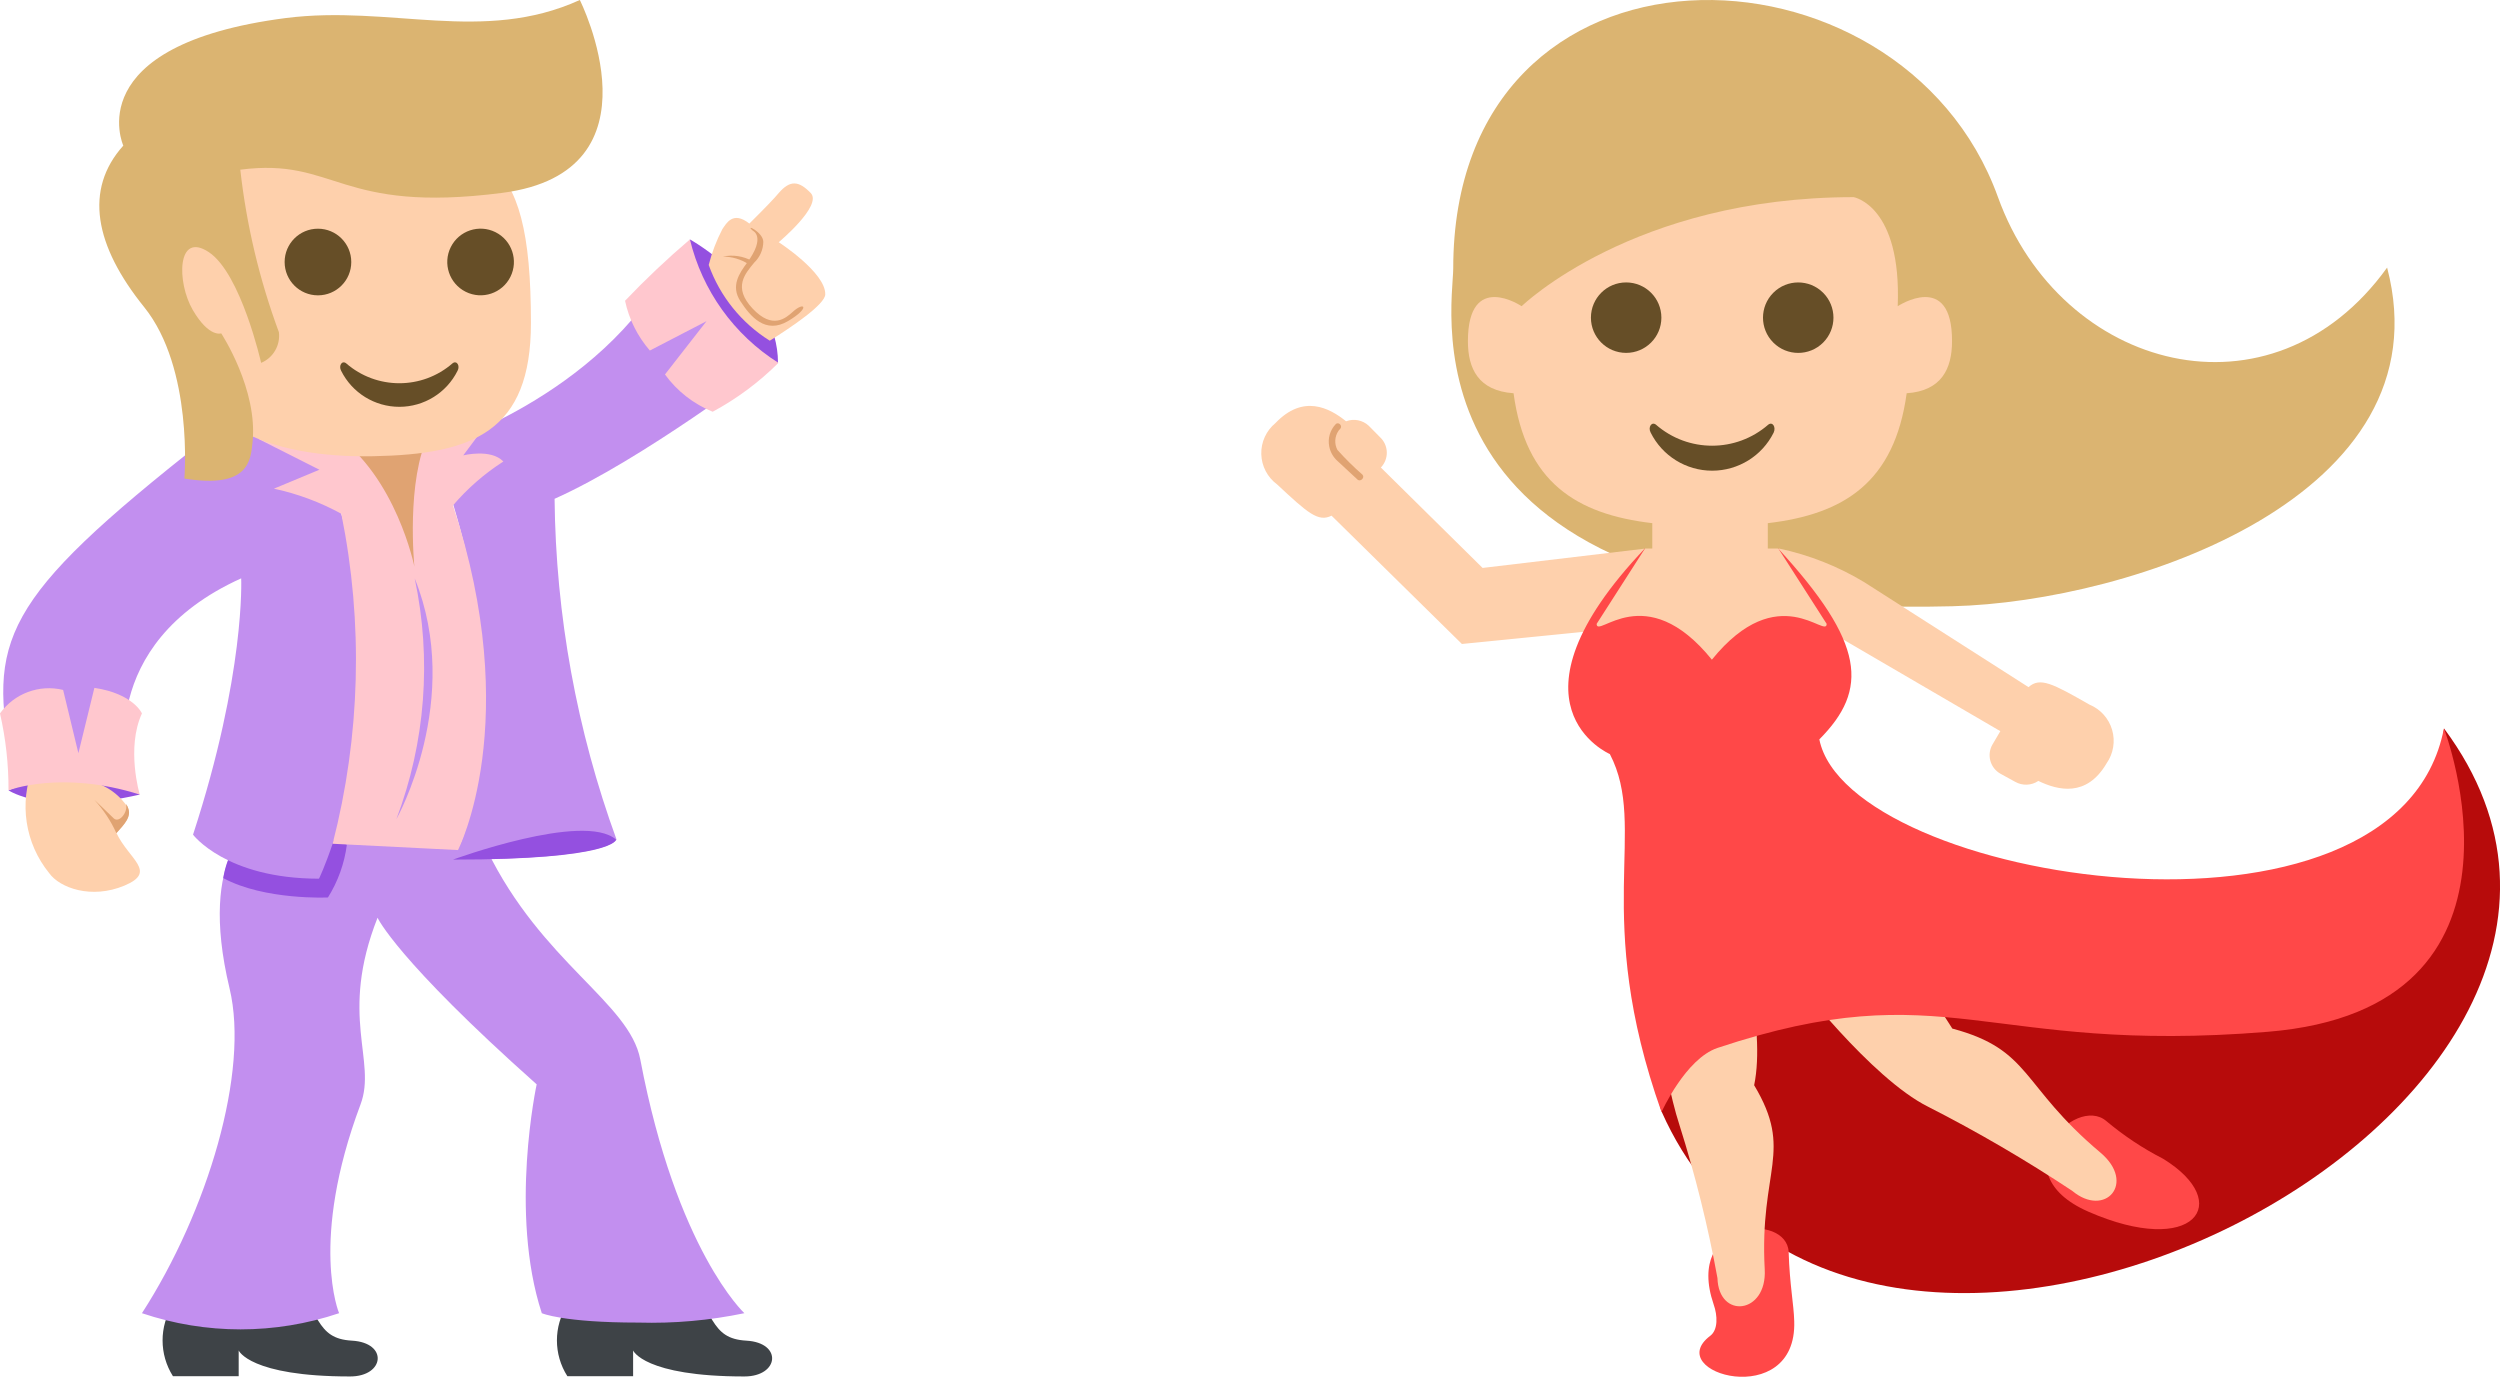
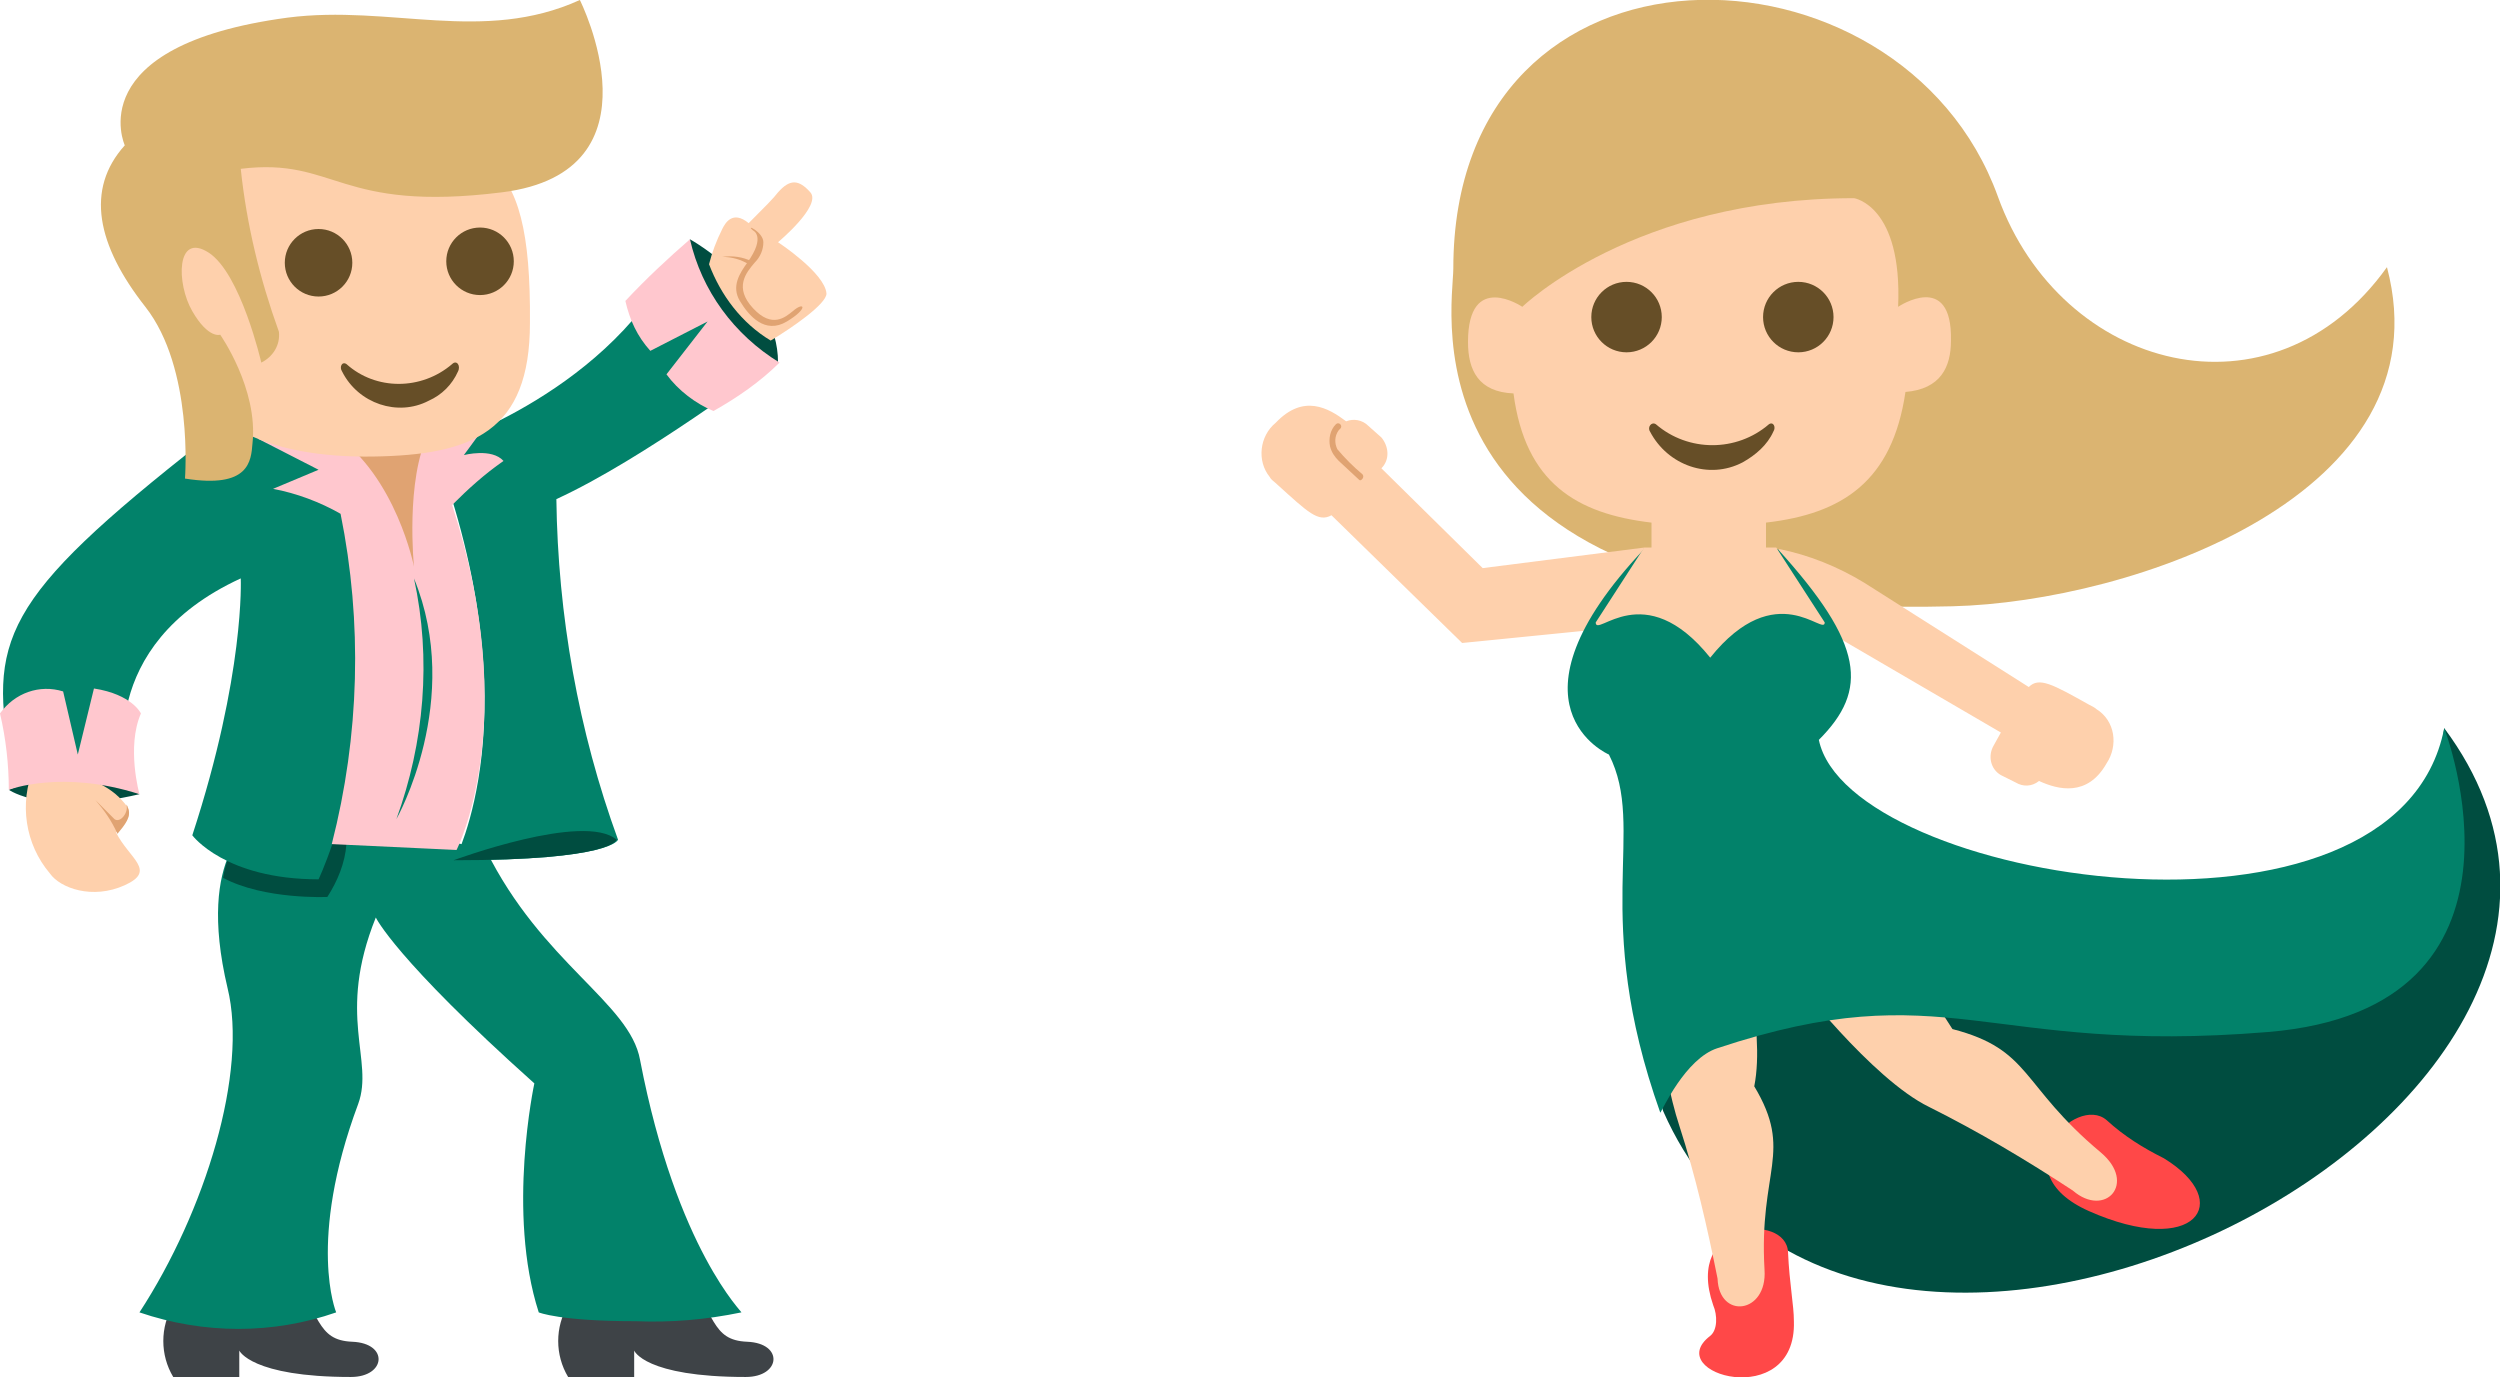
- <svg xmlns="http://www.w3.org/2000/svg" viewBox="0 0 170.31 93.75">
-   <defs>
-     <style>.cls-1{fill:#3e4347;}.cls-2{fill:#c28fef;}.cls-3{fill:#9450e0;}.cls-4{fill:#ffc7ce;}.cls-5{fill:#fed0ac;}.cls-6{fill:#e0a372;}.cls-7{fill:#dbb471;}.cls-8{fill:#664e27;}.cls-9{fill:#b70b0b;}.cls-10{fill:#ff4848;}</style>
-   </defs>
-   <g id="Lager_2" data-name="Lager 2">
-     <g id="Lager_1-2" data-name="Lager 1">
-       <path class="cls-1" d="M11.78,88.88a4.56,4.56,0,0,0,0,4.87h4.48V92s.75,1.77,7.59,1.77c2.36,0,2.61-2.3.12-2.44s-2.14-1.88-4.49-4.87Z" />
-       <path class="cls-1" d="M38.65,88.88a4.53,4.53,0,0,0,0,4.87h4.48V92s.74,1.77,7.58,1.77c2.37,0,2.62-2.3.13-2.44s-2.14-1.88-4.49-4.87Z" />
-       <path class="cls-2" d="M43.62,72.18c-.74-3.89-6.71-6.6-10.45-14.28A59.07,59.07,0,0,0,17.5,56S13.4,58,15.64,67.34C17,73,14.15,82.52,9.67,89.46a21,21,0,0,0,13.43,0s-2.05-4.85,1.46-14.22c1.13-3-1.49-6,1.16-12.72,0,0,1.28,2.84,10.84,11.35,0,0-1.89,8.75.35,15.59,0,0,1.43.64,6.58.64a31,31,0,0,0,7.22-.64S46.09,85.18,43.62,72.18Z" />
-       <path class="cls-3" d="M23.63,57.54c-3.3-1.62-5.3-1.76-6.53-1.28a6.16,6.16,0,0,0-1.89,3.56c2.82,1.52,7.13,1.32,7.13,1.32A8.9,8.9,0,0,0,23.63,57.54Z" />
-       <path class="cls-2" d="M29.57,30.48s11.3-3.39,16.15-12.59c0,0,.76,3.52,6.49,7,0,0-8.46,6.43-14.43,9.09A69.86,69.86,0,0,0,42,57.19s-.4,1.36-11.1,1.36C30.86,58.56,36.38,48.77,29.57,30.48Z" />
-       <path class="cls-2" d="M21.73,31S16.49,27.92,13.9,30C0,40.93-.81,43.6.84,52.21c0,0,2.85-2.07,7.83.26,0,0-2.24-8.55,7.76-13.07,0,0,.3,6.49-3.28,17.46,0,0,2.24,3,8.58,3C21.73,59.91,28.45,45.69,21.73,31Z" />
-       <path class="cls-3" d="M47,16.31s6,3.31,6,8.41H49.63s-.3-2.76-1.8-3.86S47,16.31,47,16.31Z" />
-       <path class="cls-4" d="M47,16.31a58.47,58.47,0,0,0-4.42,4.18,7.59,7.59,0,0,0,1.69,3.39l3.86-2-2.83,3.63a7.49,7.49,0,0,0,3.25,2.54,19.29,19.29,0,0,0,4.48-3.33A13.75,13.75,0,0,1,47,16.31Z" />
-       <path class="cls-5" d="M53.05,16.5s3-2.5,2.18-3.35-1.41-.89-2.18,0c-.3.36-.91,1-2,2.08-1.13-.89-1.57,0-1.84.38a11.34,11.34,0,0,0-.93,2.44,10.11,10.11,0,0,0,4.16,5.16c1.5-.94,3.78-2.48,3.78-3.16C56.25,18.57,53.05,16.5,53.05,16.5Z" />
-       <path class="cls-6" d="M49.24,17.48a2.88,2.88,0,0,1,2,.3L51,18A3.27,3.27,0,0,0,49.24,17.48Z" />
-       <path class="cls-3" d="M.58,53.84s2.54,1.76,8.94.29C9.52,54.13,6.19,51.41.58,53.84Z" />
-       <path class="cls-5" d="M2.26,52.26a7.19,7.19,0,0,0,1.09,7.22c.71,1,2.87,1.8,5.13.85s.3-1.78-.55-3.59C8.46,56.16,9,55.63,8.7,55a4.12,4.12,0,0,0-1.88-1.56S7.58,51.84,2.26,52.26Z" />
-       <path class="cls-6" d="M8.71,55c0-.08-.1-.16-.14-.24.19.51-.43,1.33-.81,1-.57-.56-1.33-1.27-1.33-1.27a8.6,8.6,0,0,1,1.5,2.27C8.46,56.16,9,55.63,8.71,55Z" />
-       <path class="cls-4" d="M0,48.6a23.19,23.19,0,0,1,.58,5.24s3.62-1.4,8.94.29c0,0-.94-3.16.15-5.53,0,0-.58-1.34-3.24-1.74L5.34,51.31,4.3,47A4.1,4.1,0,0,0,0,48.6Z" />
-       <path class="cls-6" d="M54,21.25c-.47.42-1.37,1.22-2.73-.23s-.51-2.37.11-3.13A2,2,0,0,0,52,16.48c0-.67-1.33-1.29-.71-.76,0,0,.91.4-.39,2.17-.53.72-1.14,1.59-.46,2.63s1.7,2.27,3.25,1.35S54.8,20.51,54,21.25Z" />
-       <polygon class="cls-6" points="29.57 29.96 22.75 29.96 28.25 38.8 29.57 29.96" />
-       <path class="cls-4" d="M34.29,31.44c-.84-.89-2.73-.42-2.73-.42l2.24-3a10.85,10.85,0,0,1-4.57,1.53c-1.59,3.16-1,9.05-1,9.05S27,32.49,22.8,29.58a15.05,15.05,0,0,0-5.16.34L21.76,32l-3.1,1.29A16.86,16.86,0,0,1,23.25,35a50.1,50.1,0,0,1-.59,22.48l8.54.43s4.52-8.73-.34-23.48A15.53,15.53,0,0,1,34.29,31.44Z" />
-       <path class="cls-3" d="M30.86,58.56s8.91-3.27,11.1-1.37C42,57.19,41.85,58.56,30.86,58.56Z" />
-       <path class="cls-2" d="M28.25,39.4A29.12,29.12,0,0,1,27,55.81S31.59,47.66,28.25,39.4Z" />
-       <path class="cls-5" d="M22.84,9.29C10.57,9.29,12,6.16,12,21.69c0,7.38,6.58,9.52,13.42,9.39S36.17,29.4,36.17,22C36.17,9.74,32.9,9.29,22.84,9.29Z" />
-       <path class="cls-7" d="M17.2,30.17c-.13,1.17-.23,3.15-4.64,2.43,0,0,.63-7.5-2.74-11.68s-4.11-8-1.42-11c0,0-3.1-6.85,11.06-8.69C26.61.32,32.9,3,39.5,0c0,0,5.89,11.7-5.29,13.14s-11.3-2.43-17.84-1.58A46.92,46.92,0,0,0,19,22.63a2,2,0,0,1-1.21,2.09s-1.37-6.08-3.56-7.54-2.2,2.06-1.09,3.95,1.93,1.58,1.93,1.58S17.6,26.55,17.2,30.17Z" />
-       <circle class="cls-8" cx="21.66" cy="17.85" r="2.27" />
-       <circle class="cls-8" cx="32.75" cy="17.85" r="2.27" transform="translate(2.13 39.16) rotate(-63.44)" />
-       <path class="cls-8" d="M30.83,24.75a5.52,5.52,0,0,1-7.25,0c-.28-.22-.53.16-.34.51a4.43,4.43,0,0,0,7.93,0C31.36,24.91,31.11,24.53,30.83,24.75Z" />
-       <path class="cls-9" d="M166.5,49.63c-2.35,19.23-40.91,17.06-42.85,7.33-14.42,7.28-10.45,18.78-10.45,18.78C126.45,105.44,185.76,75.51,166.5,49.63Z" />
-       <path class="cls-10" d="M147.36,78.94c4.89,3,2.11,6.76-5.1,3.6-6.07-2.66-.91-8,1.23-6.17A20.69,20.69,0,0,0,147.36,78.94Z" />
-       <path class="cls-5" d="M143.09,78.52c-5.47-4.6-4.68-7-10.09-8.45-5-7.94-9.21-10.7-9.21-10.7a8.67,8.67,0,0,0-1.61,7.19s5.27,6.9,9.18,8.84a99.49,99.49,0,0,1,9.8,5.72C143.41,83,145.55,80.59,143.09,78.52Z" />
-       <path class="cls-10" d="M122.23,90c.21,6.16-9.09,3.55-5.72,1,.54-.41.5-1.38.23-2.14-2-5.84,5-6.27,5.11-3.57C121.92,87.53,122.2,88.86,122.23,90Z" />
-       <path class="cls-5" d="M120.22,86.47c-.37-6.81,2-8-.72-12.54.83-4-1.1-10.45-1.1-10.45a39.63,39.63,0,0,0-6.18,1.13s.92,8.16,2.2,12.06A85.16,85.16,0,0,1,117,87.07C117.08,89.89,120.39,89.53,120.22,86.47Z" />
-       <path class="cls-7" d="M136.11,13.43c4.28,11.86,18.66,15.7,26.51,4.8C166.7,33.78,145.21,41,133,41.3c-38.1,1-34-20.34-34-23C99-5.56,129.5-4.91,136.11,13.43Z" />
-       <path class="cls-5" d="M142.34,48c-2.52-1.44-3.36-1.89-4.15-1.19L127,39.66a18.73,18.73,0,0,0-5.8-2.29c-2.17,2.13.72,4.07.72,4.07l14.35,8.37-.53.9a1.45,1.45,0,0,0,.54,2l1,.55a1.5,1.5,0,0,0,1.58-.06c1.33.64,3.28,1.14,4.65-1.2A2.67,2.67,0,0,0,142.34,48Z" />
-       <path class="cls-5" d="M101,38.69l-6.93-6.84,0,0a1.45,1.45,0,0,0-.06-2.07L93.24,29a1.49,1.49,0,0,0-1.54-.3c-1.15-.93-2.93-1.85-4.81.12A2.65,2.65,0,0,0,87,33c2.08,1.94,2.8,2.59,3.71,2.13l8.88,8.74,10-1,2.42-5.49Z" />
-       <path class="cls-10" d="M117,71.39c15.66-5.21,18.14.48,37.49-1.1s12-20.67,12-20.67c-3.16,16.45-40.6,10.47-42.55.75,3.38-3.4,3.13-6.54-2.8-13a6.48,6.48,0,0,1-9.09,0c-10.13,10.67-2.38,14-2.38,14,2.64,5.08-1.27,10.9,3.52,24.39C113.2,75.74,114.82,72.13,117,71.39Z" />
-       <path class="cls-5" d="M129.28,20.86c.27-6.86-3-7.43-3-7.43-15,0-22.62,7.43-22.62,7.43S100,18.4,100,23.25c0,1.86.71,3.37,3.11,3.54.82,6.07,4.27,8.24,9.45,8.85v1.73h-.5l-3.29,5.13c0,1.06,3.31-3.17,7.85,2.44,4.53-5.59,7.82-1.38,7.82-2.44l-3.29-5.13h-.72V35.64c5.19-.61,8.63-2.78,9.46-8.85,2.38-.16,3.09-1.68,3.09-3.54C133,18.4,129.28,20.86,129.28,20.86Z" />
-       <path class="cls-6" d="M92.81,32.33a19.43,19.43,0,0,1-1.7-1.68,1.26,1.26,0,0,1,.08-1.31l.11-.13c.19-.2-.12-.51-.31-.31a1.71,1.71,0,0,0-.44,1.5,1.78,1.78,0,0,0,.56,1l1.39,1.29C92.71,32.83,93,32.52,92.81,32.33Z" />
-       <circle class="cls-8" cx="110.78" cy="21.64" r="2.4" />
-       <circle class="cls-8" cx="122.5" cy="21.64" r="2.4" transform="translate(20.58 92.96) rotate(-45)" />
-       <path class="cls-8" d="M120.46,28.93a5.82,5.82,0,0,1-7.65,0c-.29-.23-.56.17-.36.54a4.68,4.68,0,0,0,8.38,0C121,29.1,120.76,28.7,120.46,28.93Z" />
+ <svg xmlns="http://www.w3.org/2000/svg" version="1.1" id="Lager_1" x="0px" y="0px" viewBox="0 0 170.3 93.8" style="enable-background:new 0 0 170.3 93.8;" xml:space="preserve">
+   <style type="text/css">
+ 	.st0{fill:#3E4347;}
+ 	.st1{fill:#02826A;}
+ 	.st2{fill:#004D40;}
+ 	.st3{fill:#FFC7CE;}
+ 	.st4{fill:#FED0AC;}
+ 	.st5{fill:#E0A372;}
+ 	.st6{fill:#DBB471;}
+ 	.st7{fill:#664E27;}
+ 	.st8{fill:#FF4848;}
+ </style>
+   <g id="Lager_2_1_">
+     <g id="Lager_1-2">
+       <path class="st0" d="M11.8,88.9c-0.9,1.5-0.9,3.4,0,4.9h4.5V92c0,0,0.8,1.8,7.6,1.8c2.4,0,2.6-2.3,0.1-2.4s-2.1-1.9-4.5-4.9    L11.8,88.9z" />
+       <path class="st0" d="M38.7,88.9c-0.9,1.5-0.9,3.4,0,4.9h4.5V92c0,0,0.7,1.8,7.6,1.8c2.4,0,2.6-2.3,0.1-2.4s-2.1-1.9-4.5-4.9    L38.7,88.9z" />
+       <path class="st1" d="M43.6,72.2c-0.7-3.9-6.7-6.6-10.5-14.3c-5.1-1.3-10.4-2-15.7-1.9c0,0-4.1,2-1.9,11.3c1.4,5.7-1.5,15.2-6,22.1    c4.4,1.5,9.1,1.5,13.4,0c0,0-2-4.8,1.5-14.2c1.1-3-1.5-6,1.2-12.7c0,0,1.3,2.8,10.8,11.3c0,0-1.9,8.8,0.3,15.6    c0,0,1.4,0.6,6.6,0.6c2.4,0.1,4.8-0.1,7.2-0.6C50.7,89.5,46.1,85.2,43.6,72.2z" />
+       <path class="st2" d="M23.6,57.5c-3.3-1.6-5.3-1.8-6.5-1.3c-1,0.9-1.7,2.2-1.9,3.6c2.8,1.5,7.1,1.3,7.1,1.3    C23,60,23.5,58.8,23.6,57.5z" />
+       <path class="st1" d="M29.6,30.5c0,0,11.3-3.4,16.2-12.6c0,0,0.8,3.5,6.5,7c0,0-8.5,6.4-14.4,9.1c0.1,7.9,1.5,15.8,4.2,23.2    c0,0-0.4,1.4-11.1,1.4C30.9,58.6,36.4,48.8,29.6,30.5z" />
+       <path class="st1" d="M21.7,31c0,0-5.2-3.1-7.8-1C0,40.9-0.8,43.6,0.8,52.2c0,0,2.8-2.1,7.8,0.3c0,0-2.2-8.5,7.8-13.1    c0,0,0.3,6.5-3.3,17.5c0,0,2.2,3,8.6,3C21.7,59.9,28.5,45.7,21.7,31z" />
+       <path class="st2" d="M47,16.3c0,0,6,3.3,6,8.4h-3.4c0,0-0.3-2.8-1.8-3.9S47,16.3,47,16.3z" />
+       <path class="st3" d="M47,16.3c-1.5,1.3-3,2.7-4.4,4.2c0.3,1.3,0.8,2.4,1.7,3.4l3.9-2l-2.8,3.6c0.8,1.1,2,2,3.2,2.5    c1.6-0.9,3.2-2,4.5-3.3C50,22.8,47.8,19.8,47,16.3z" />
+       <path class="st4" d="M53,16.5c0,0,3-2.5,2.2-3.4s-1.4-0.9-2.2,0c-0.3,0.4-0.9,1-2,2.1c-1.1-0.9-1.6,0-1.8,0.4    c-0.4,0.8-0.7,1.6-0.9,2.4c0.8,2.1,2.2,4,4.2,5.2c1.5-0.9,3.8-2.5,3.8-3.2C56.2,18.6,53,16.5,53,16.5z" />
+       <path class="st5" d="M49.2,17.5c0.7-0.1,1.4,0,2,0.3L51,18C50.5,17.7,49.9,17.5,49.2,17.5z" />
+       <path class="st2" d="M0.6,53.8c0,0,2.5,1.8,8.9,0.3C9.5,54.1,6.2,51.4,0.6,53.8z" />
+       <path class="st4" d="M2.3,52.3c-1,2.4-0.6,5.2,1.1,7.2c0.7,1,2.9,1.8,5.1,0.8s0.3-1.8-0.6-3.6C8.5,56.2,9,55.6,8.7,55    c-0.5-0.7-1.1-1.2-1.9-1.6C6.8,53.4,7.6,51.8,2.3,52.3z" />
+       <path class="st5" d="M8.7,55c0-0.1-0.1-0.2-0.1-0.2c0.2,0.5-0.4,1.3-0.8,1c-0.6-0.6-1.3-1.3-1.3-1.3c0.6,0.7,1.1,1.4,1.5,2.3    C8.5,56.2,9,55.6,8.7,55z" />
+       <path class="st3" d="M0,48.6c0.4,1.7,0.6,3.5,0.6,5.2c0,0,3.6-1.4,8.9,0.3c0,0-0.9-3.2,0.1-5.5c0,0-0.6-1.3-3.2-1.7l-1.1,4.5    l-1-4.3C2.7,46.6,1,47.2,0,48.6z" />
+       <path class="st5" d="M54,21.2c-0.5,0.4-1.4,1.2-2.7-0.2s-0.5-2.4,0.1-3.1c0.4-0.4,0.6-0.9,0.6-1.4c0-0.7-1.3-1.3-0.7-0.8    c0,0,0.9,0.4-0.4,2.2c-0.5,0.7-1.1,1.6-0.5,2.6s1.7,2.3,3.2,1.4S54.8,20.5,54,21.2z" />
+       <polygon class="st5" points="29.6,30 22.8,30 28.2,38.8   " />
+       <path class="st3" d="M34.3,31.4c-0.8-0.9-2.7-0.4-2.7-0.4l2.2-3c-1.4,0.8-3,1.4-4.6,1.5c-1.6,3.2-1,9.1-1,9.1s-1.2-6.1-5.4-9    c-1.7-0.2-3.5-0.1-5.2,0.3l4.1,2.1l-3.1,1.3c1.6,0.3,3.2,0.9,4.6,1.7c1.5,7.4,1.3,15.1-0.6,22.5l8.5,0.4c0,0,4.5-8.7-0.3-23.5    C31.9,33.3,33,32.3,34.3,31.4z" />
+       <path class="st2" d="M30.9,58.6c0,0,8.9-3.3,11.1-1.4C42,57.2,41.8,58.6,30.9,58.6z" />
+       <path class="st1" d="M28.2,39.4c1.2,5.5,0.7,11.2-1.2,16.4C27,55.8,31.6,47.7,28.2,39.4z" />
+       <path class="st4" d="M22.8,9.3C10.6,9.3,12,6.2,12,21.7c0,7.4,6.6,9.5,13.4,9.4s10.7-1.7,10.7-9.1C36.2,9.7,32.9,9.3,22.8,9.3z" />
+       <path class="st6" d="M17.2,30.2c-0.1,1.2-0.2,3.1-4.6,2.4c0,0,0.6-7.5-2.7-11.7s-4.1-8-1.4-11c0,0-3.1-6.8,11.1-8.7    C26.6,0.3,32.9,3,39.5,0c0,0,5.9,11.7-5.3,13.1s-11.3-2.4-17.8-1.6c0.4,3.8,1.3,7.5,2.6,11.1c0.1,0.9-0.4,1.7-1.2,2.1    c0,0-1.4-6.1-3.6-7.5s-2.2,2.1-1.1,4s1.9,1.6,1.9,1.6S17.6,26.5,17.2,30.2z" />
+       <circle class="st7" cx="21.7" cy="17.9" r="2.3" />
+       <circle class="st7" cx="32.7" cy="17.8" r="2.3" />
+       <path class="st7" d="M30.8,24.8c-2.1,1.8-5.2,1.8-7.2,0c-0.3-0.2-0.5,0.2-0.3,0.5c1.1,2.2,3.8,3.1,5.9,2c0.9-0.4,1.6-1.1,2-2    C31.4,24.9,31.1,24.5,30.8,24.8z" />
+       <path class="st2" d="M166.5,49.6c-2.4,19.2-40.9,17.1-42.8,7.3c-14.4,7.3-10.4,18.8-10.4,18.8C126.4,105.4,185.8,75.5,166.5,49.6z    " />
+       <path class="st8" d="M147.4,78.9c4.9,3,2.1,6.8-5.1,3.6c-6.1-2.7-0.9-8,1.2-6.2C144.7,77.4,146,78.2,147.4,78.9z" />
+       <path class="st4" d="M143.1,78.5c-5.5-4.6-4.7-7-10.1-8.4c-5-7.9-9.2-10.7-9.2-10.7c-1.6,2-2.2,4.7-1.6,7.2c0,0,5.3,6.9,9.2,8.8    c3.4,1.7,6.6,3.6,9.8,5.7C143.4,83,145.6,80.6,143.1,78.5z" />
+       <path class="st8" d="M122.2,90c0.2,6.2-9.1,3.6-5.7,1c0.5-0.4,0.5-1.4,0.2-2.1c-2-5.8,5-6.3,5.1-3.6    C121.9,87.5,122.2,88.9,122.2,90z" />
+       <path class="st4" d="M120.2,86.5c-0.4-6.8,2-8-0.7-12.5c0.8-4-1.1-10.5-1.1-10.5c-2.1,0.2-4.2,0.6-6.2,1.1c0,0,0.9,8.2,2.2,12.1    c1.1,3.4,1.9,6.9,2.6,10.4C117.1,89.9,120.4,89.5,120.2,86.5z" />
+       <path class="st6" d="M136.1,13.4c4.3,11.9,18.7,15.7,26.5,4.8c4.1,15.5-17.4,22.8-29.6,23.1c-38.1,1-34-20.3-34-23    C99-5.6,129.5-4.9,136.1,13.4z" />
+       <path class="st4" d="M142.3,48c-2.5-1.4-3.4-1.9-4.1-1.2L127,39.7c-1.8-1.1-3.8-1.9-5.8-2.3c-2.2,2.1,0.7,4.1,0.7,4.1l14.4,8.4    l-0.5,0.9c-0.4,0.7-0.2,1.6,0.5,2c0,0,0,0,0,0l1,0.5c0.5,0.3,1.1,0.3,1.6-0.1c1.3,0.6,3.3,1.1,4.6-1.2c0.8-1.2,0.6-2.9-0.7-3.7    C142.7,48.2,142.5,48.1,142.3,48z" />
+       <path class="st4" d="M101,38.7l-6.9-6.8l0,0c0.6-0.6,0.5-1.5,0-2.1c0,0,0,0,0,0L93.2,29c-0.4-0.4-1-0.5-1.5-0.3    c-1.2-0.9-2.9-1.9-4.8,0.1c-1.1,0.9-1.3,2.6-0.4,3.7c0.1,0.2,0.3,0.3,0.5,0.5c2.1,1.9,2.8,2.6,3.7,2.1l8.9,8.7l10-1l2.4-5.5    L101,38.7z" />
+       <path class="st1" d="M117,71.4c15.7-5.2,18.1,0.5,37.5-1.1s12-20.7,12-20.7c-3.2,16.5-40.6,10.5-42.6,0.8c3.4-3.4,3.1-6.5-2.8-13    c-2.5,2.5-6.6,2.5-9.1,0c-10.1,10.7-2.4,14-2.4,14c2.6,5.1-1.3,10.9,3.5,24.4C113.2,75.7,114.8,72.1,117,71.4z" />
+       <path class="st4" d="M129.3,20.9c0.3-6.9-3-7.4-3-7.4c-15,0-22.6,7.4-22.6,7.4s-3.7-2.5-3.7,2.4c0,1.9,0.7,3.4,3.1,3.5    c0.8,6.1,4.3,8.2,9.4,8.8v1.7h-0.5l-3.3,5.1c0,1.1,3.3-3.2,7.8,2.4c4.5-5.6,7.8-1.4,7.8-2.4l-3.3-5.1h-0.7v-1.7    c5.2-0.6,8.6-2.8,9.5-8.9c2.4-0.2,3.1-1.7,3.1-3.5C133,18.4,129.3,20.9,129.3,20.9z" />
+       <path class="st5" d="M92.8,32.3c-0.6-0.5-1.2-1.1-1.7-1.7c-0.2-0.4-0.2-0.9,0.1-1.3l0.1-0.1c0.2-0.2-0.1-0.5-0.3-0.3    c-0.4,0.4-0.5,1-0.4,1.5c0.1,0.4,0.3,0.7,0.6,1l1.4,1.3C92.7,32.8,93,32.5,92.8,32.3z" />
+       <circle class="st7" cx="110.8" cy="21.6" r="2.4" />
+       <circle class="st7" cx="122.5" cy="21.6" r="2.4" />
+       <path class="st7" d="M120.5,28.9c-2.2,1.9-5.5,1.9-7.7,0c-0.3-0.2-0.6,0.2-0.4,0.5c1.2,2.3,4,3.3,6.3,2.1c0.9-0.5,1.7-1.2,2.1-2.1    C121,29.1,120.8,28.7,120.5,28.9z" />
    </g>
  </g>
</svg>
